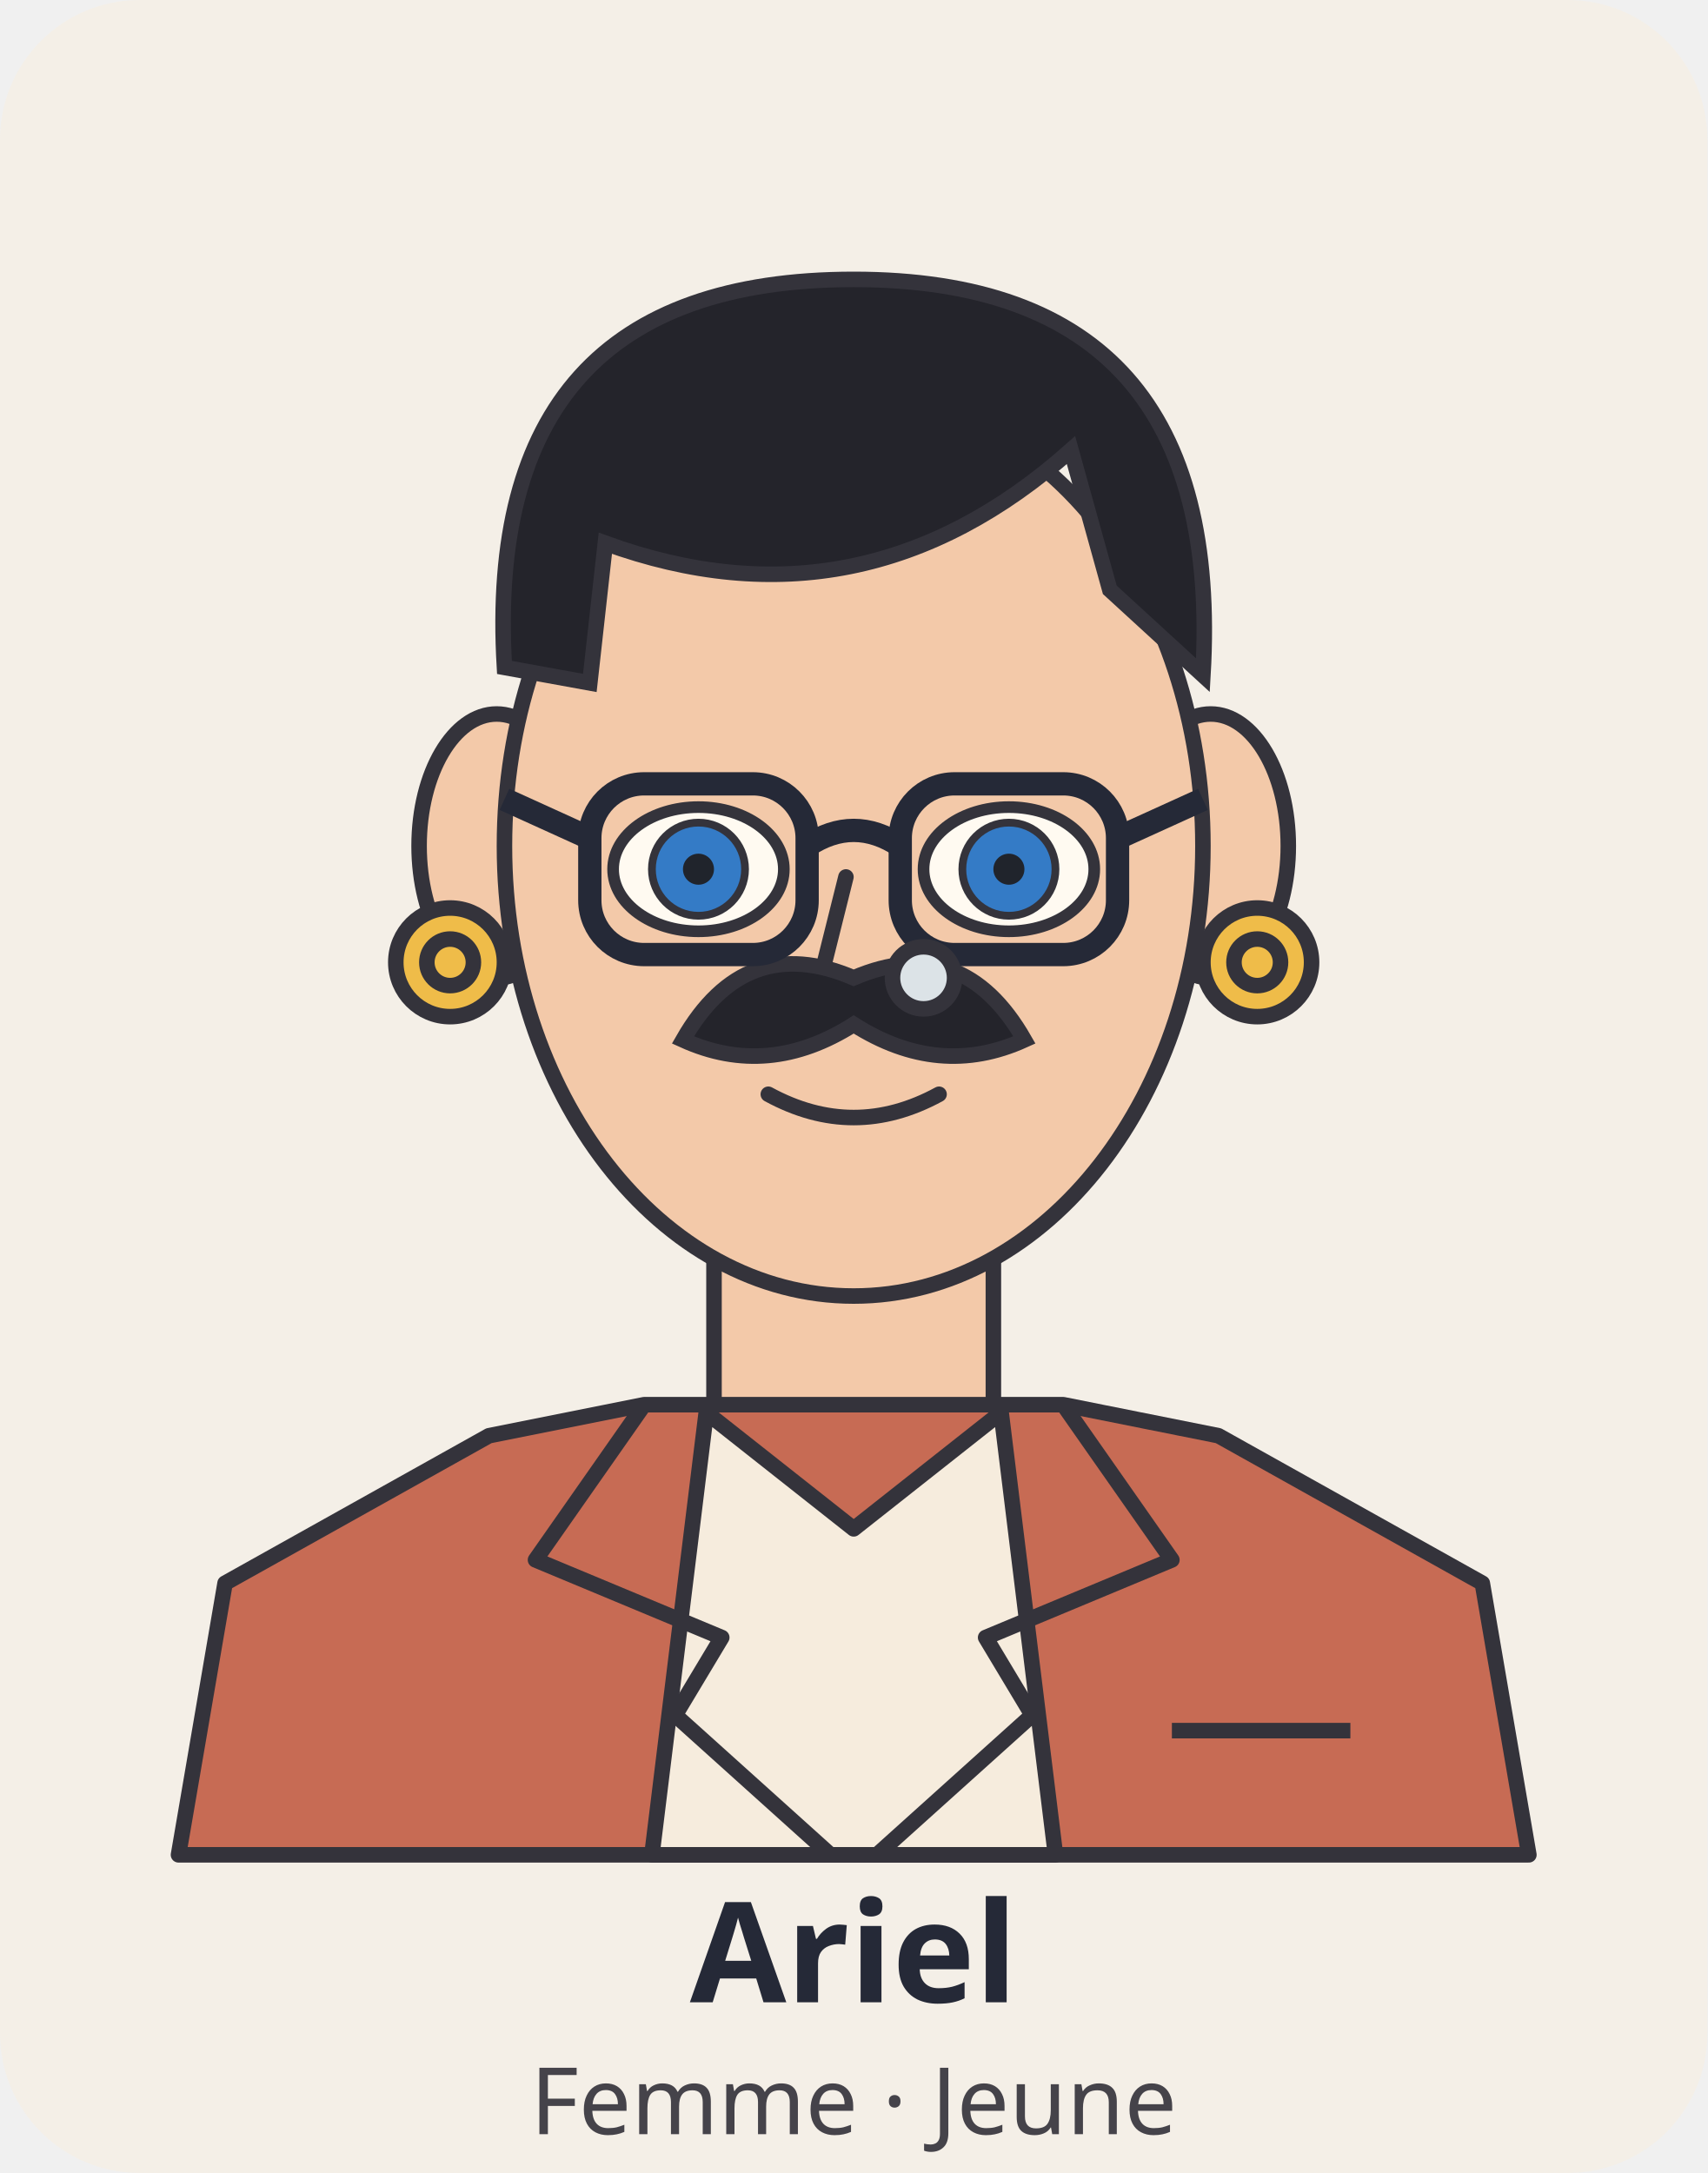
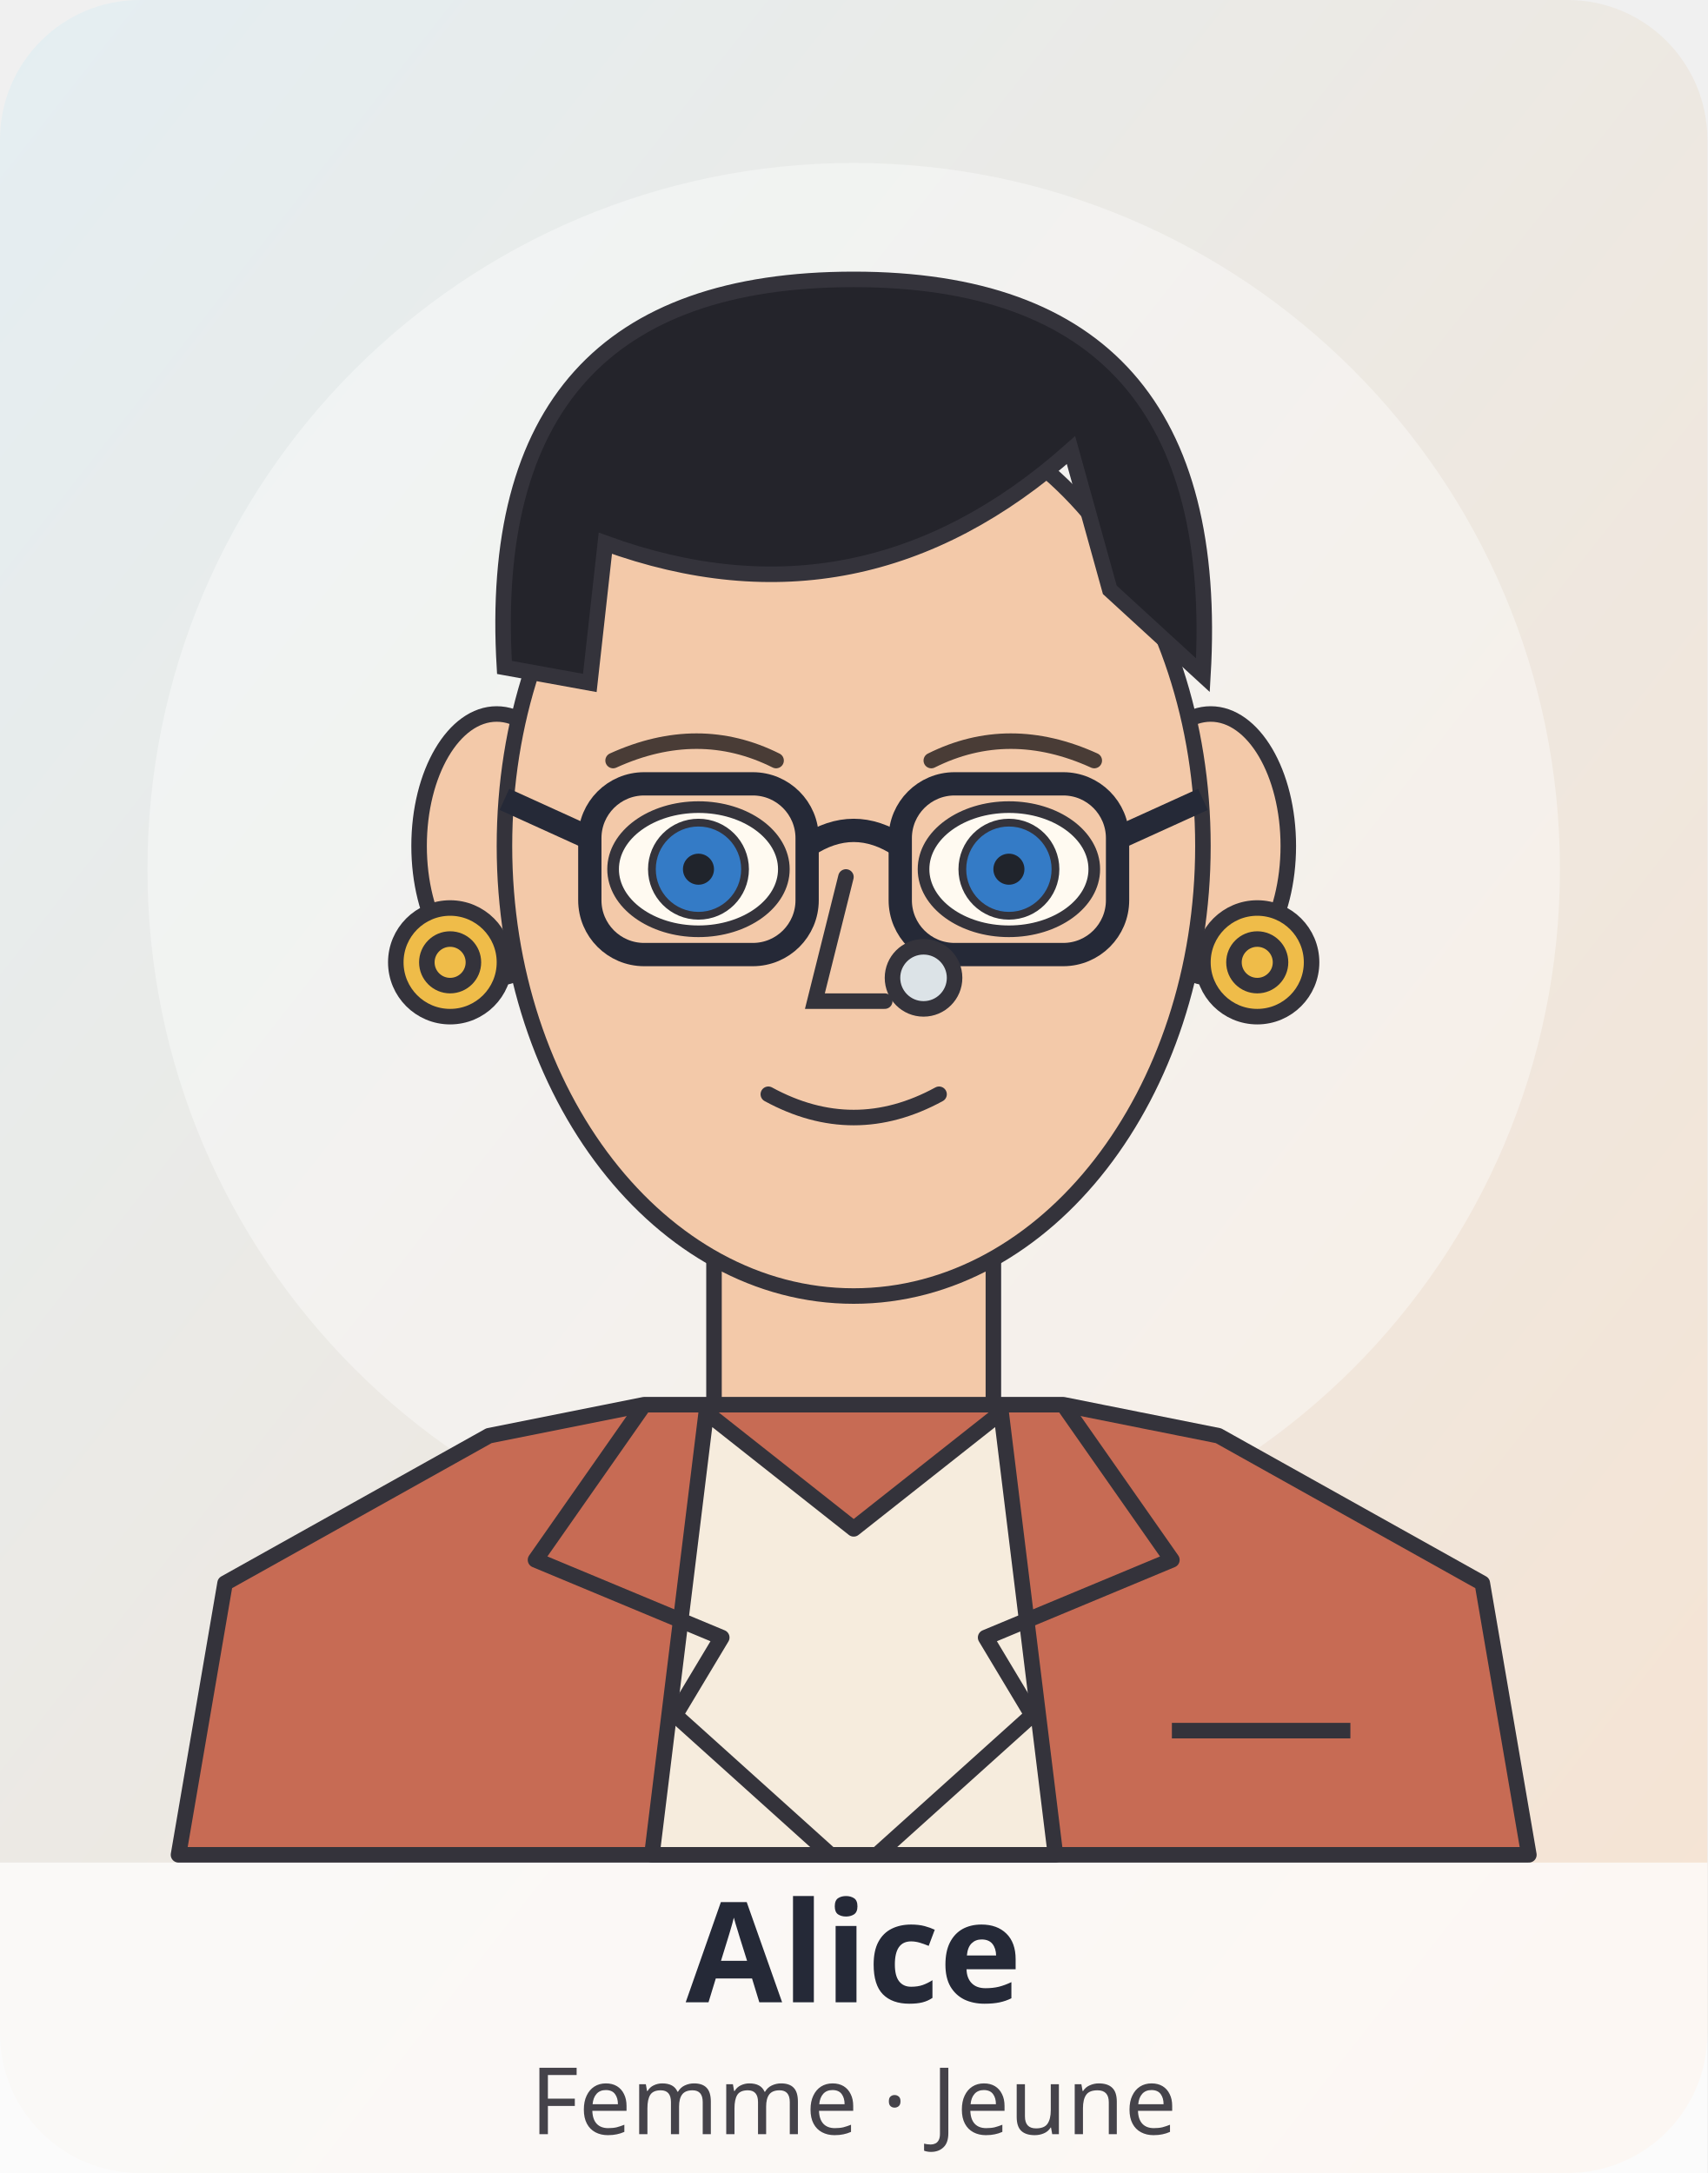
<svg xmlns="http://www.w3.org/2000/svg" viewBox="0 0 220 280" role="img" aria-labelledby="title-c16 desc-c16">
-   <rect width="220" height="280" rx="18" fill="#f4efe7" />
+   <defs>
+     <linearGradient id="fond-c16" x2="1" y2="1">
+       <stop stop-color="#e4eef2" />
+       <stop offset="1" stop-color="#f6e3d2" />
+     </linearGradient>
+   </defs>
+   <rect width="220" height="280" rx="18" fill="url(#fond-c16)" />
+   <circle cx="110" cy="112" r="91" fill="#fff" opacity=".38" />
+   <path d="M0 240 H220 V280 H0Z" fill="#fff" opacity=".72" />
  <path d="M92 153 V186 Q110 203 128 186 V153" fill="#f3c9a9" stroke="#34333b" stroke-width="2" />
  <path d="M83 181 L63 185 L29 204 L23 239 L197 239 L191 204 L157 185 L137 181Z" fill="#c76b54" stroke="#34333b" stroke-width="2" stroke-linejoin="round" />
  <path d="M91 182 L110 197 L129 182 L136 239 L84 239Z" fill="#f6ecdd" stroke="#34333b" stroke-width="2" stroke-linejoin="round" />
  <path d="M83 181 L69 201 L93 211 L87 221 L107 239 M137 181 L151 201 L127 211 L133 221 L113 239" fill="none" stroke="#34333b" stroke-width="2" stroke-linejoin="round" />
  <path d="M151 223 H174" stroke="#34333b" stroke-width="2" stroke-linejoin="round" />
  <g fill="#f3c9a9" stroke="#34333b" stroke-width="2">
    <ellipse cx="64" cy="109" rx="10" ry="17" />
    <ellipse cx="156" cy="109" rx="10" ry="17" />
    <ellipse cx="110" cy="109" rx="45" ry="58" />
  </g>
  <path d="M65 86 Q62 36 110 36 Q158 36 155 87 L143 76 L138 58 Q111 82 78 70 L76 88Z" fill="#24242b" stroke="#34333b" stroke-width="2" />
  <g fill="#fffaf1" stroke="#34333b" stroke-width="1.5">
    <ellipse cx="90" cy="112" rx="11" ry="8" />
    <ellipse cx="130" cy="112" rx="11" ry="8" />
  </g>
  <g fill="#347bc6" stroke="#34333b" stroke-width="1">
    <circle cx="90" cy="112" r="6" />
    <circle cx="130" cy="112" r="6" />
  </g>
  <g fill="#20242c">
    <circle cx="90" cy="112" r="2" />
    <circle cx="130" cy="112" r="2" />
  </g>
+   <path d="M79 98 Q90 93 100 98 M120 98 Q130 93 141 98" fill="none" stroke="#493c36" stroke-width="2" stroke-linecap="round" />
  <path d="M109 113 L105 129 L114 129 M99 141 Q110 147 121 141" fill="none" stroke="#34333b" stroke-width="2" stroke-linecap="round" />
-   <path d="M110 126 Q96 120 88 134 Q99 139 110 132 Q121 139 132 134 Q124 120 110 126Z" fill="#24242b" stroke="#34333b" stroke-width="2" />
  <g fill="none" stroke="#252937" stroke-width="3">
    <rect x="76" y="101" width="28" height="22" rx="7" />
    <rect x="116" y="101" width="28" height="22" rx="7" />
    <path d="M104 109 Q110 105 116 109 M76 108 L65 103 M144 108 L155 103" />
  </g>
  <g fill="#efbc49" stroke="#34333b" stroke-width="2">
    <circle cx="58" cy="124" r="7" />
    <circle cx="162" cy="124" r="7" />
    <circle cx="58" cy="124" r="3" fill="none" />
    <circle cx="162" cy="124" r="3" fill="none" />
  </g>
  <circle cx="119" cy="126" r="4" fill="#dce3e7" stroke="#34333b" stroke-width="2" />
-   <text x="110" y="258" text-anchor="middle" font-family="sans-serif" font-size="18" font-weight="700" fill="#252937">Ariel</text>
+   <text x="110" y="258" text-anchor="middle" font-family="sans-serif" font-size="18" font-weight="700" fill="#252937">Alice</text>
  <text x="110" y="275" text-anchor="middle" font-family="sans-serif" font-size="12" fill="#45434a">Femme · Jeune</text>
</svg>
